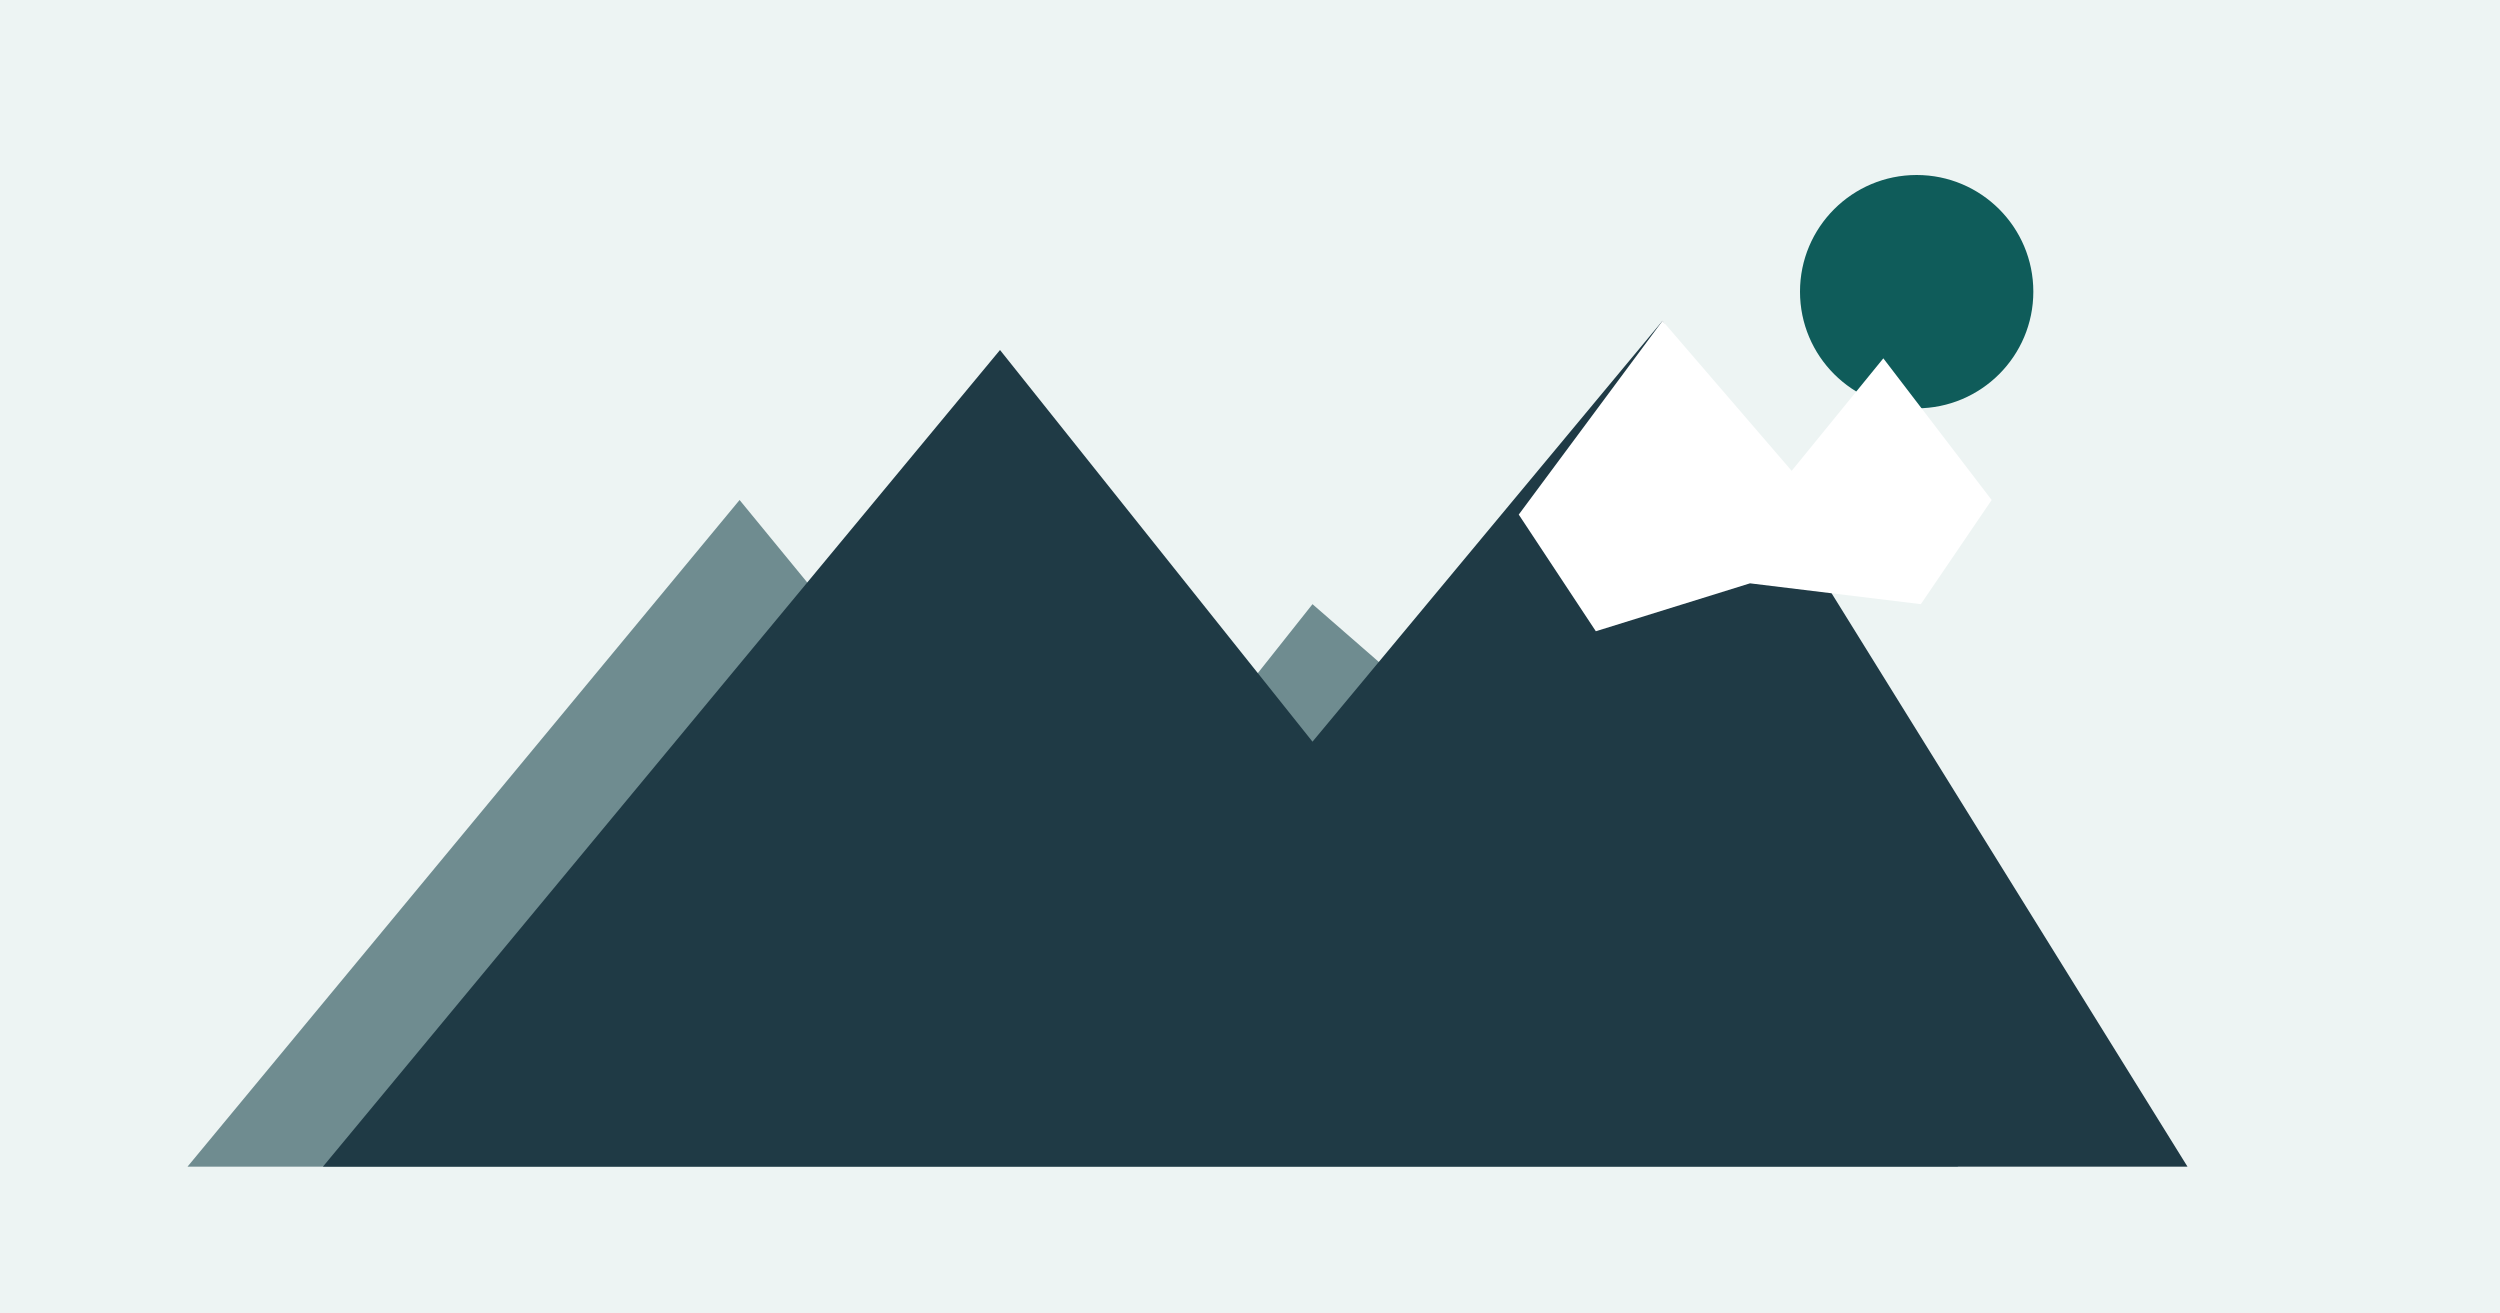
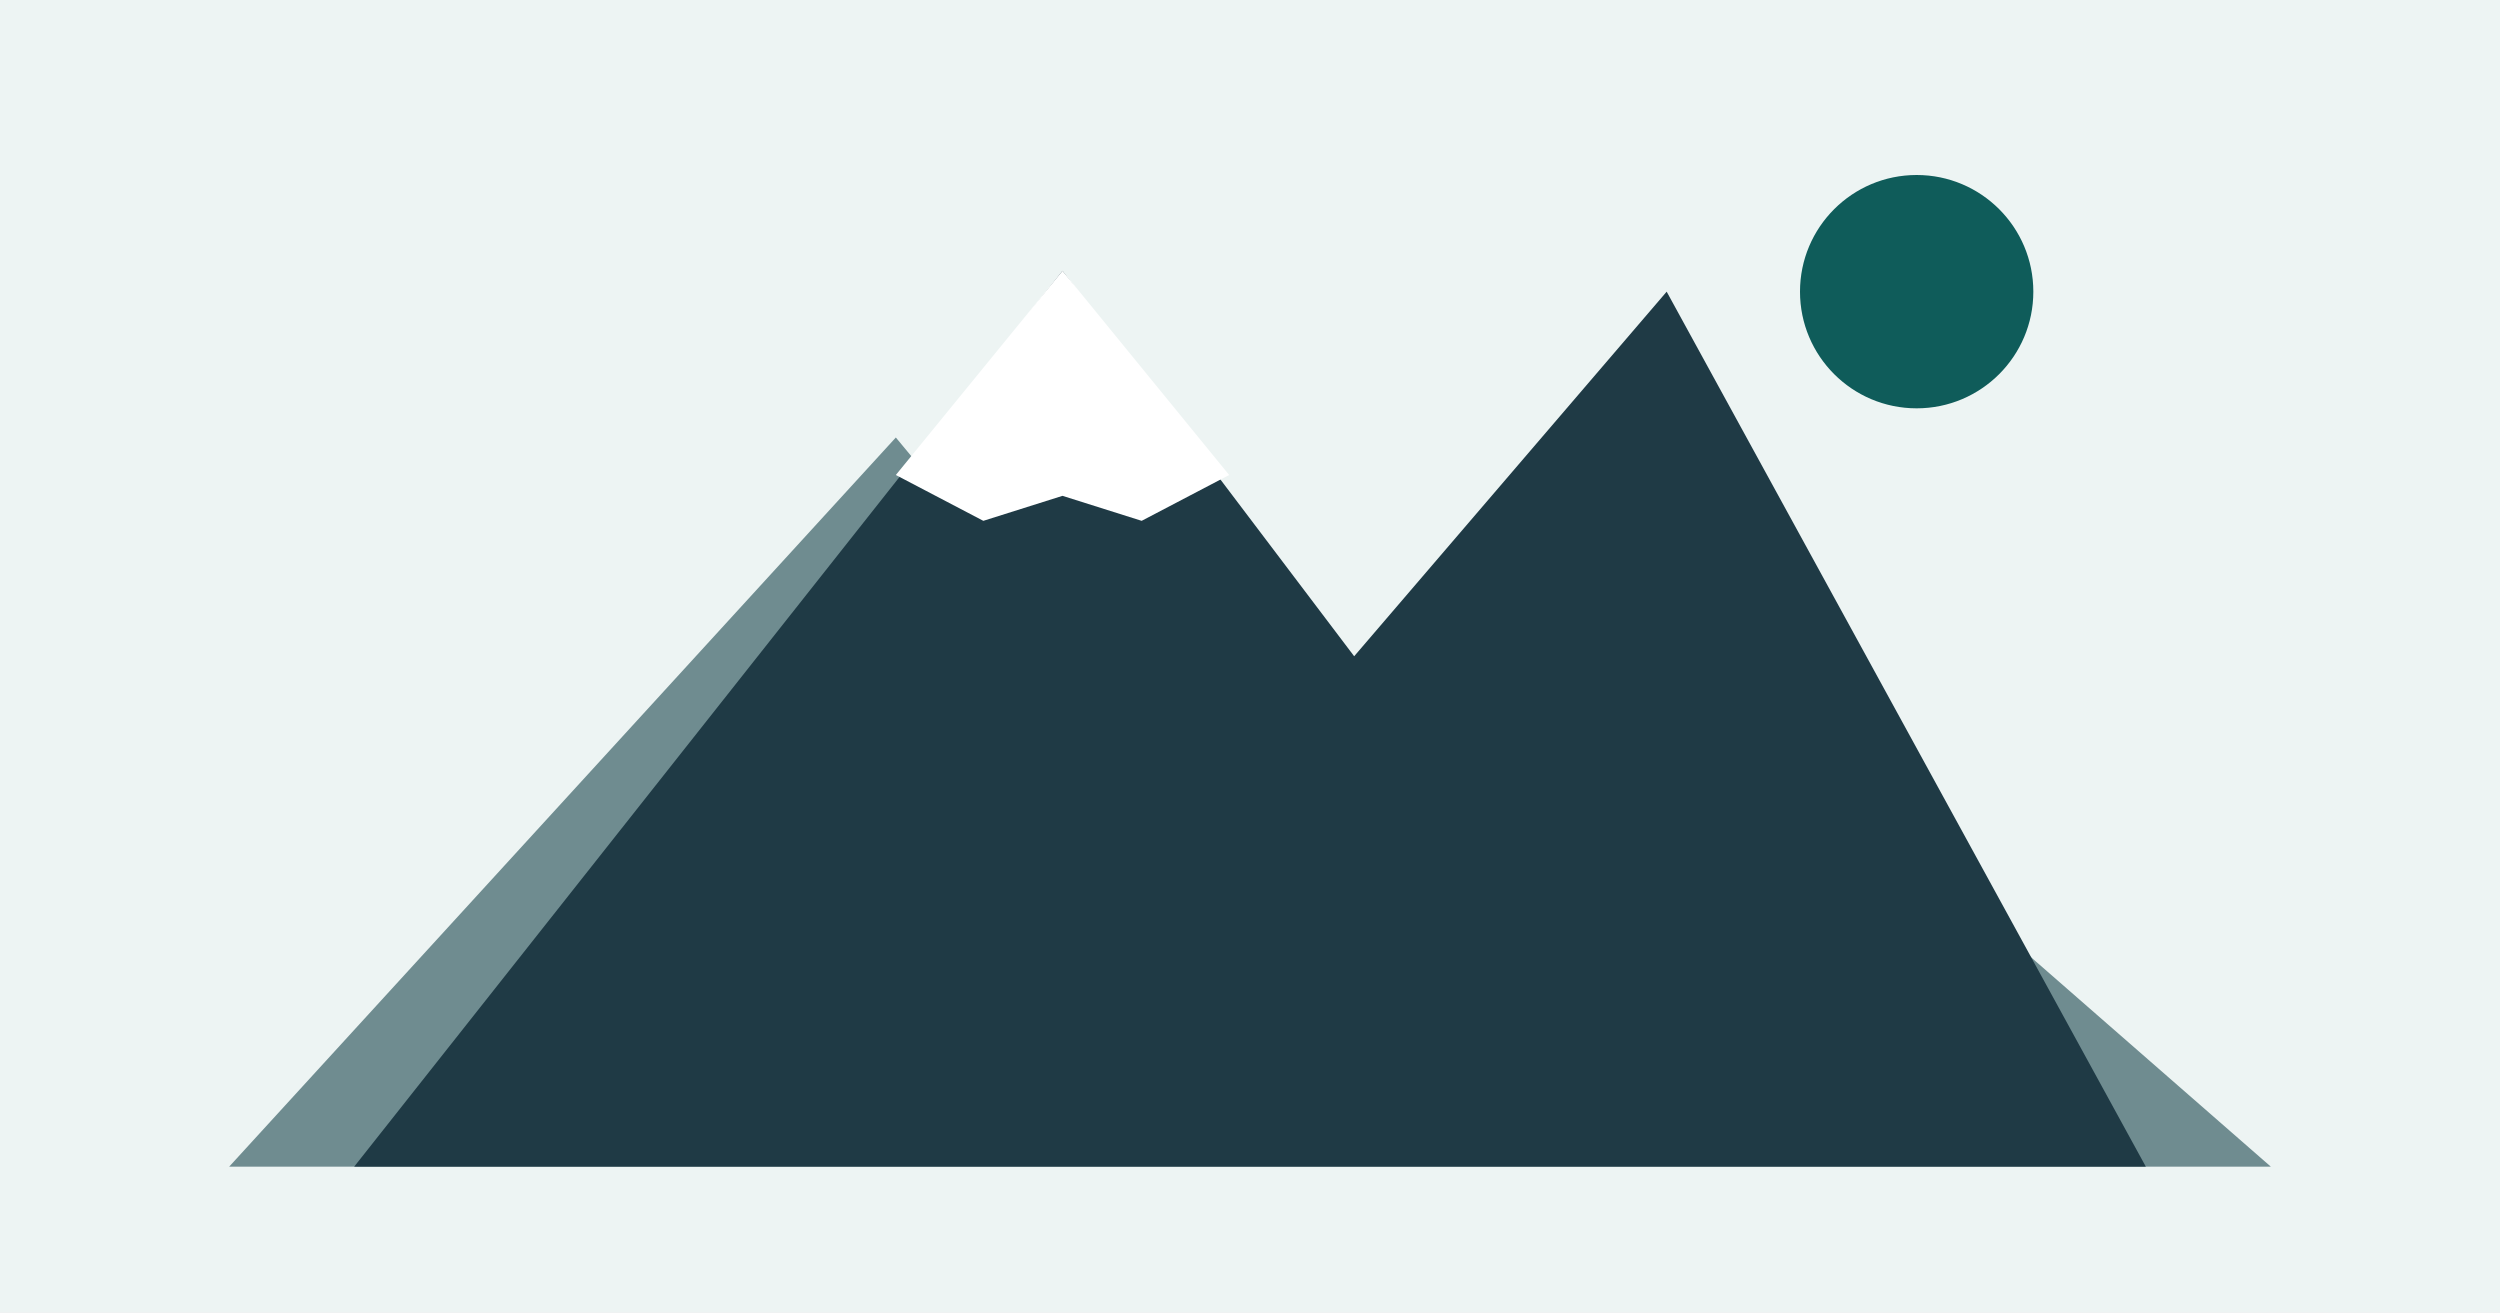
<svg xmlns="http://www.w3.org/2000/svg" viewBox="0 0 1200 630" fill="none">
  <rect width="1200" height="630" fill="#edf4f3" />
  <circle cx="920" cy="140" r="56" fill="#0f5c5a" />
-   <path d="M90 560 355 240l160 195 115-145 310 270H90Z" fill="#6f8c90" />
-   <path d="M155 560 480 168l150 188 168-202 252 406H155Z" fill="#1f3a45" />
-   <path d="m798 154 62 72 44-54 52 68-34 50-82-10-74 23-37-56 69-93Z" fill="#ffffff" />
+   <path d="M110 560 430 210l170 205 135-165 355 310H110Z" fill="#6f8c90" />
+   <path d="M170 560 510 130l140 185 150-175 230 420H170Z" fill="#1f3a45" />
+   <path d="M510 130 590 228 548 250 510 238 472 250 430 228Z" fill="#ffffff" />
</svg>
